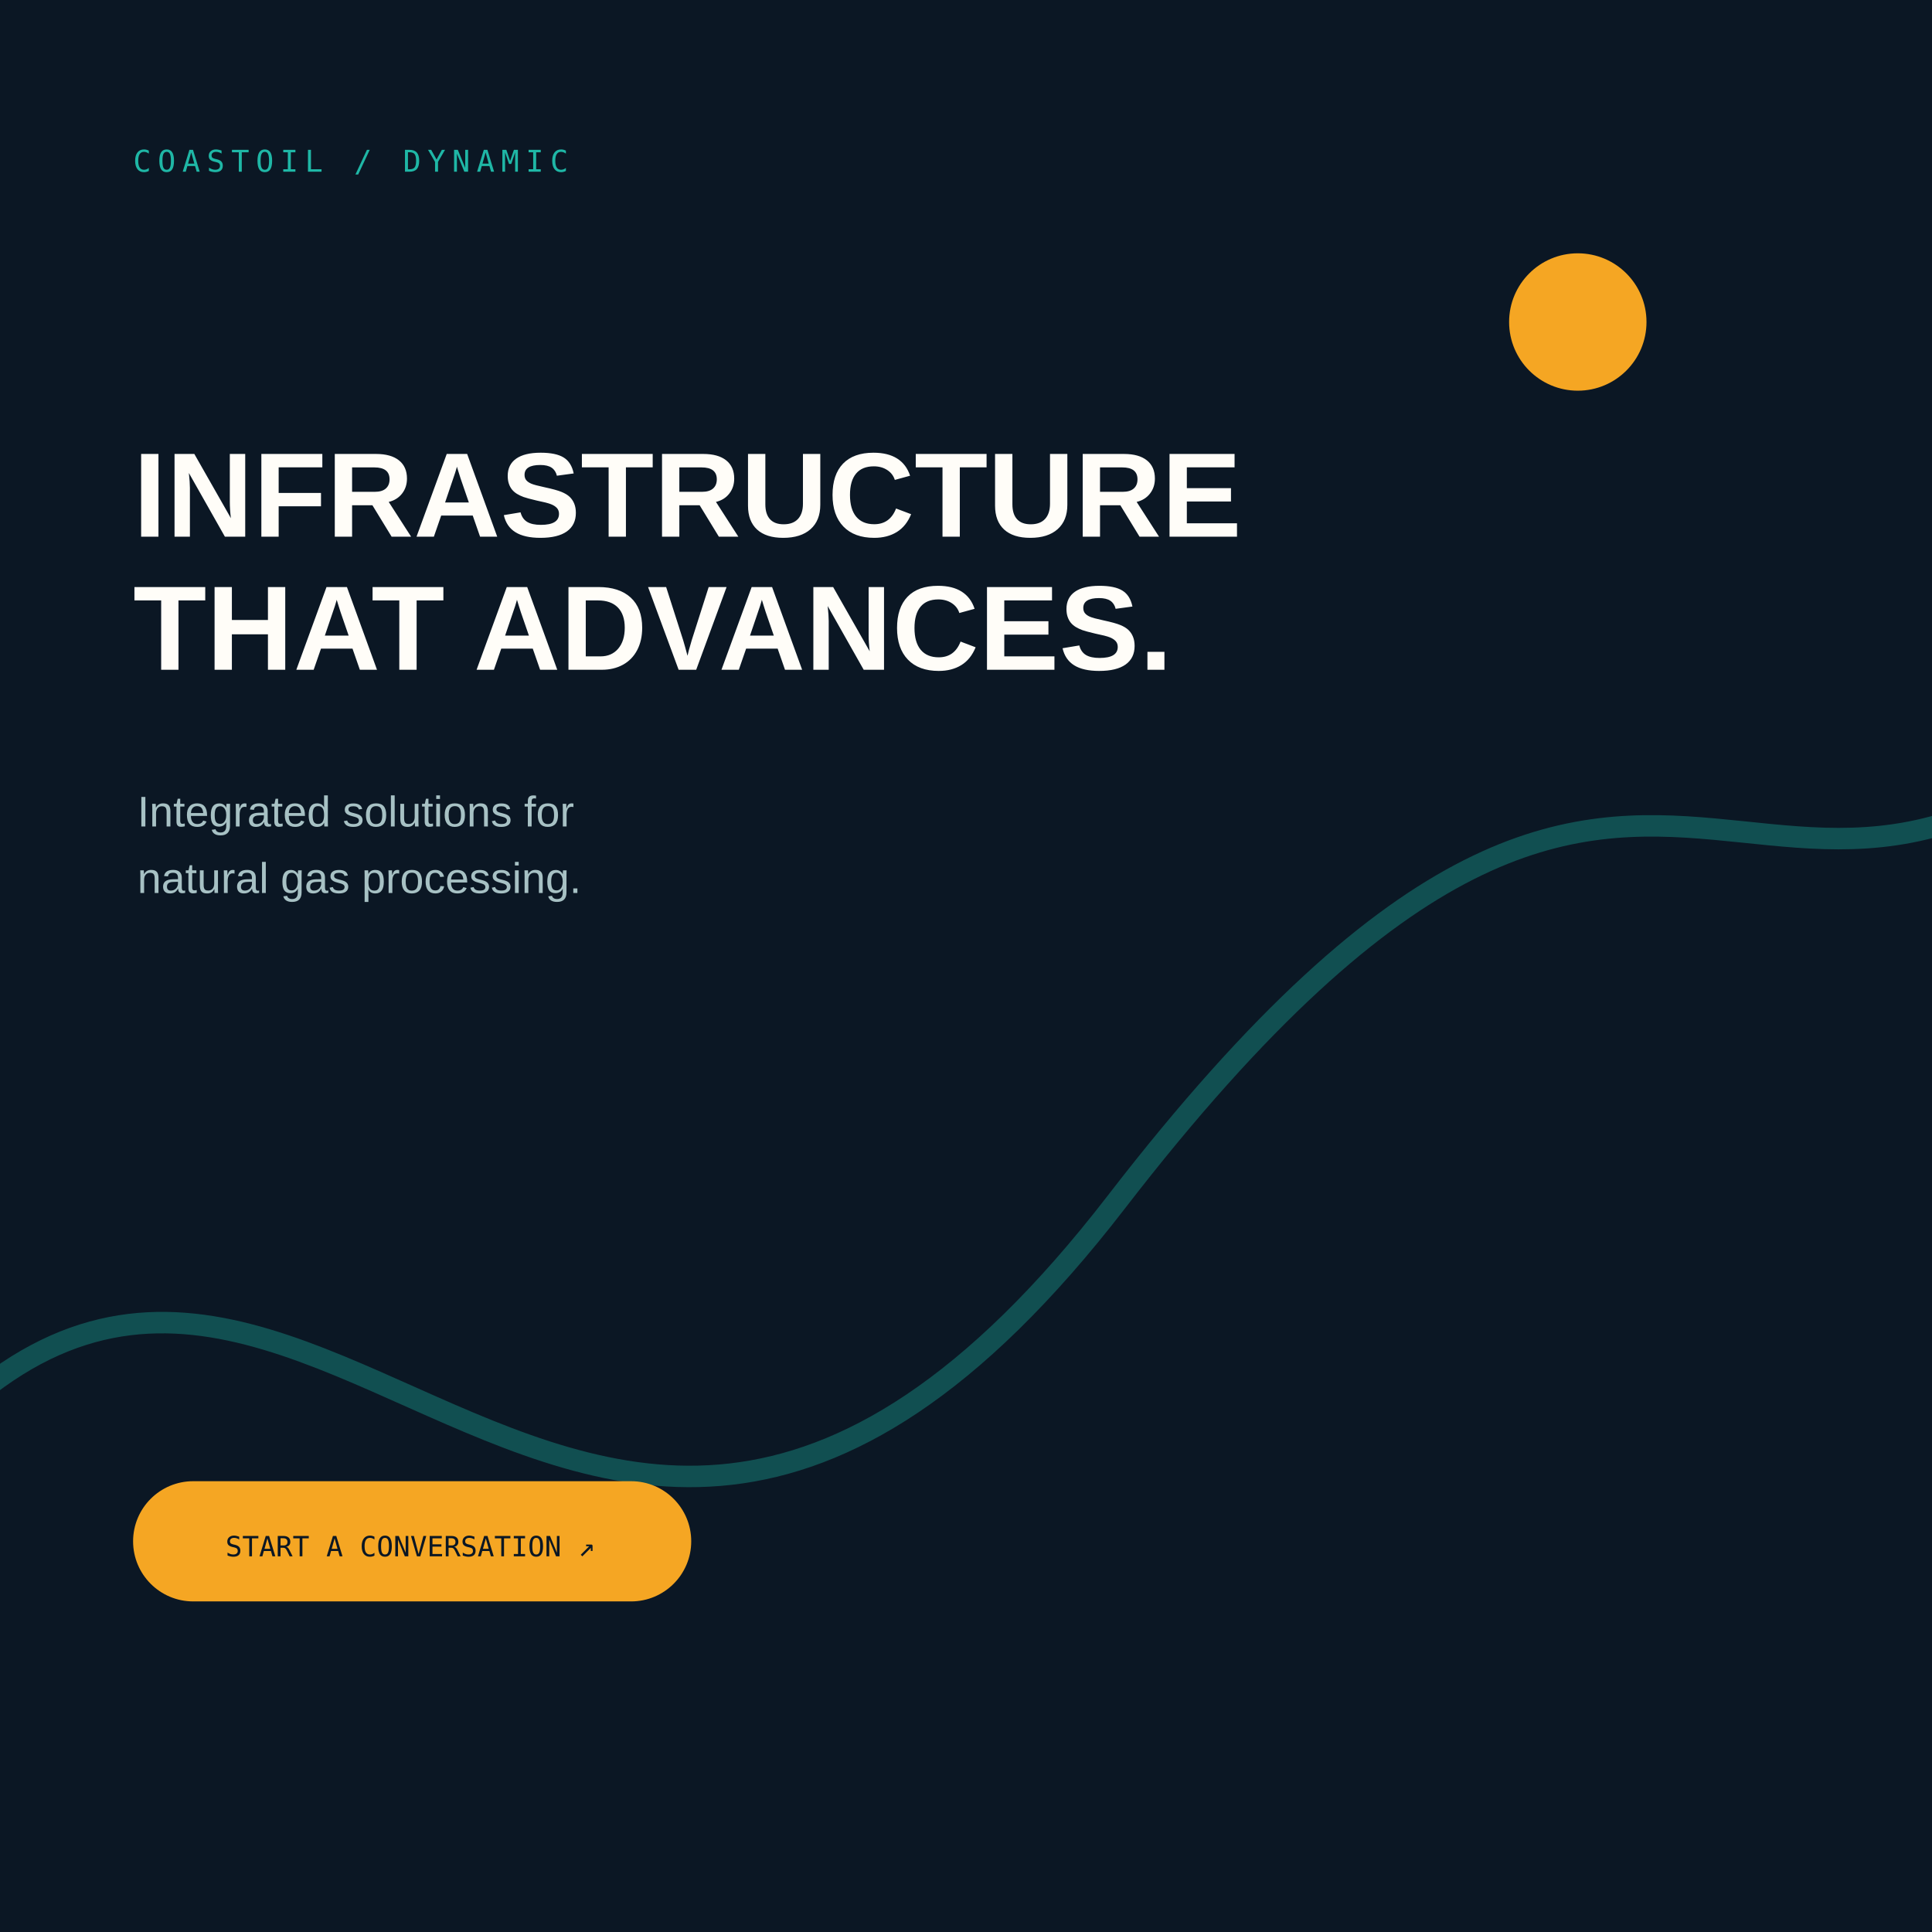
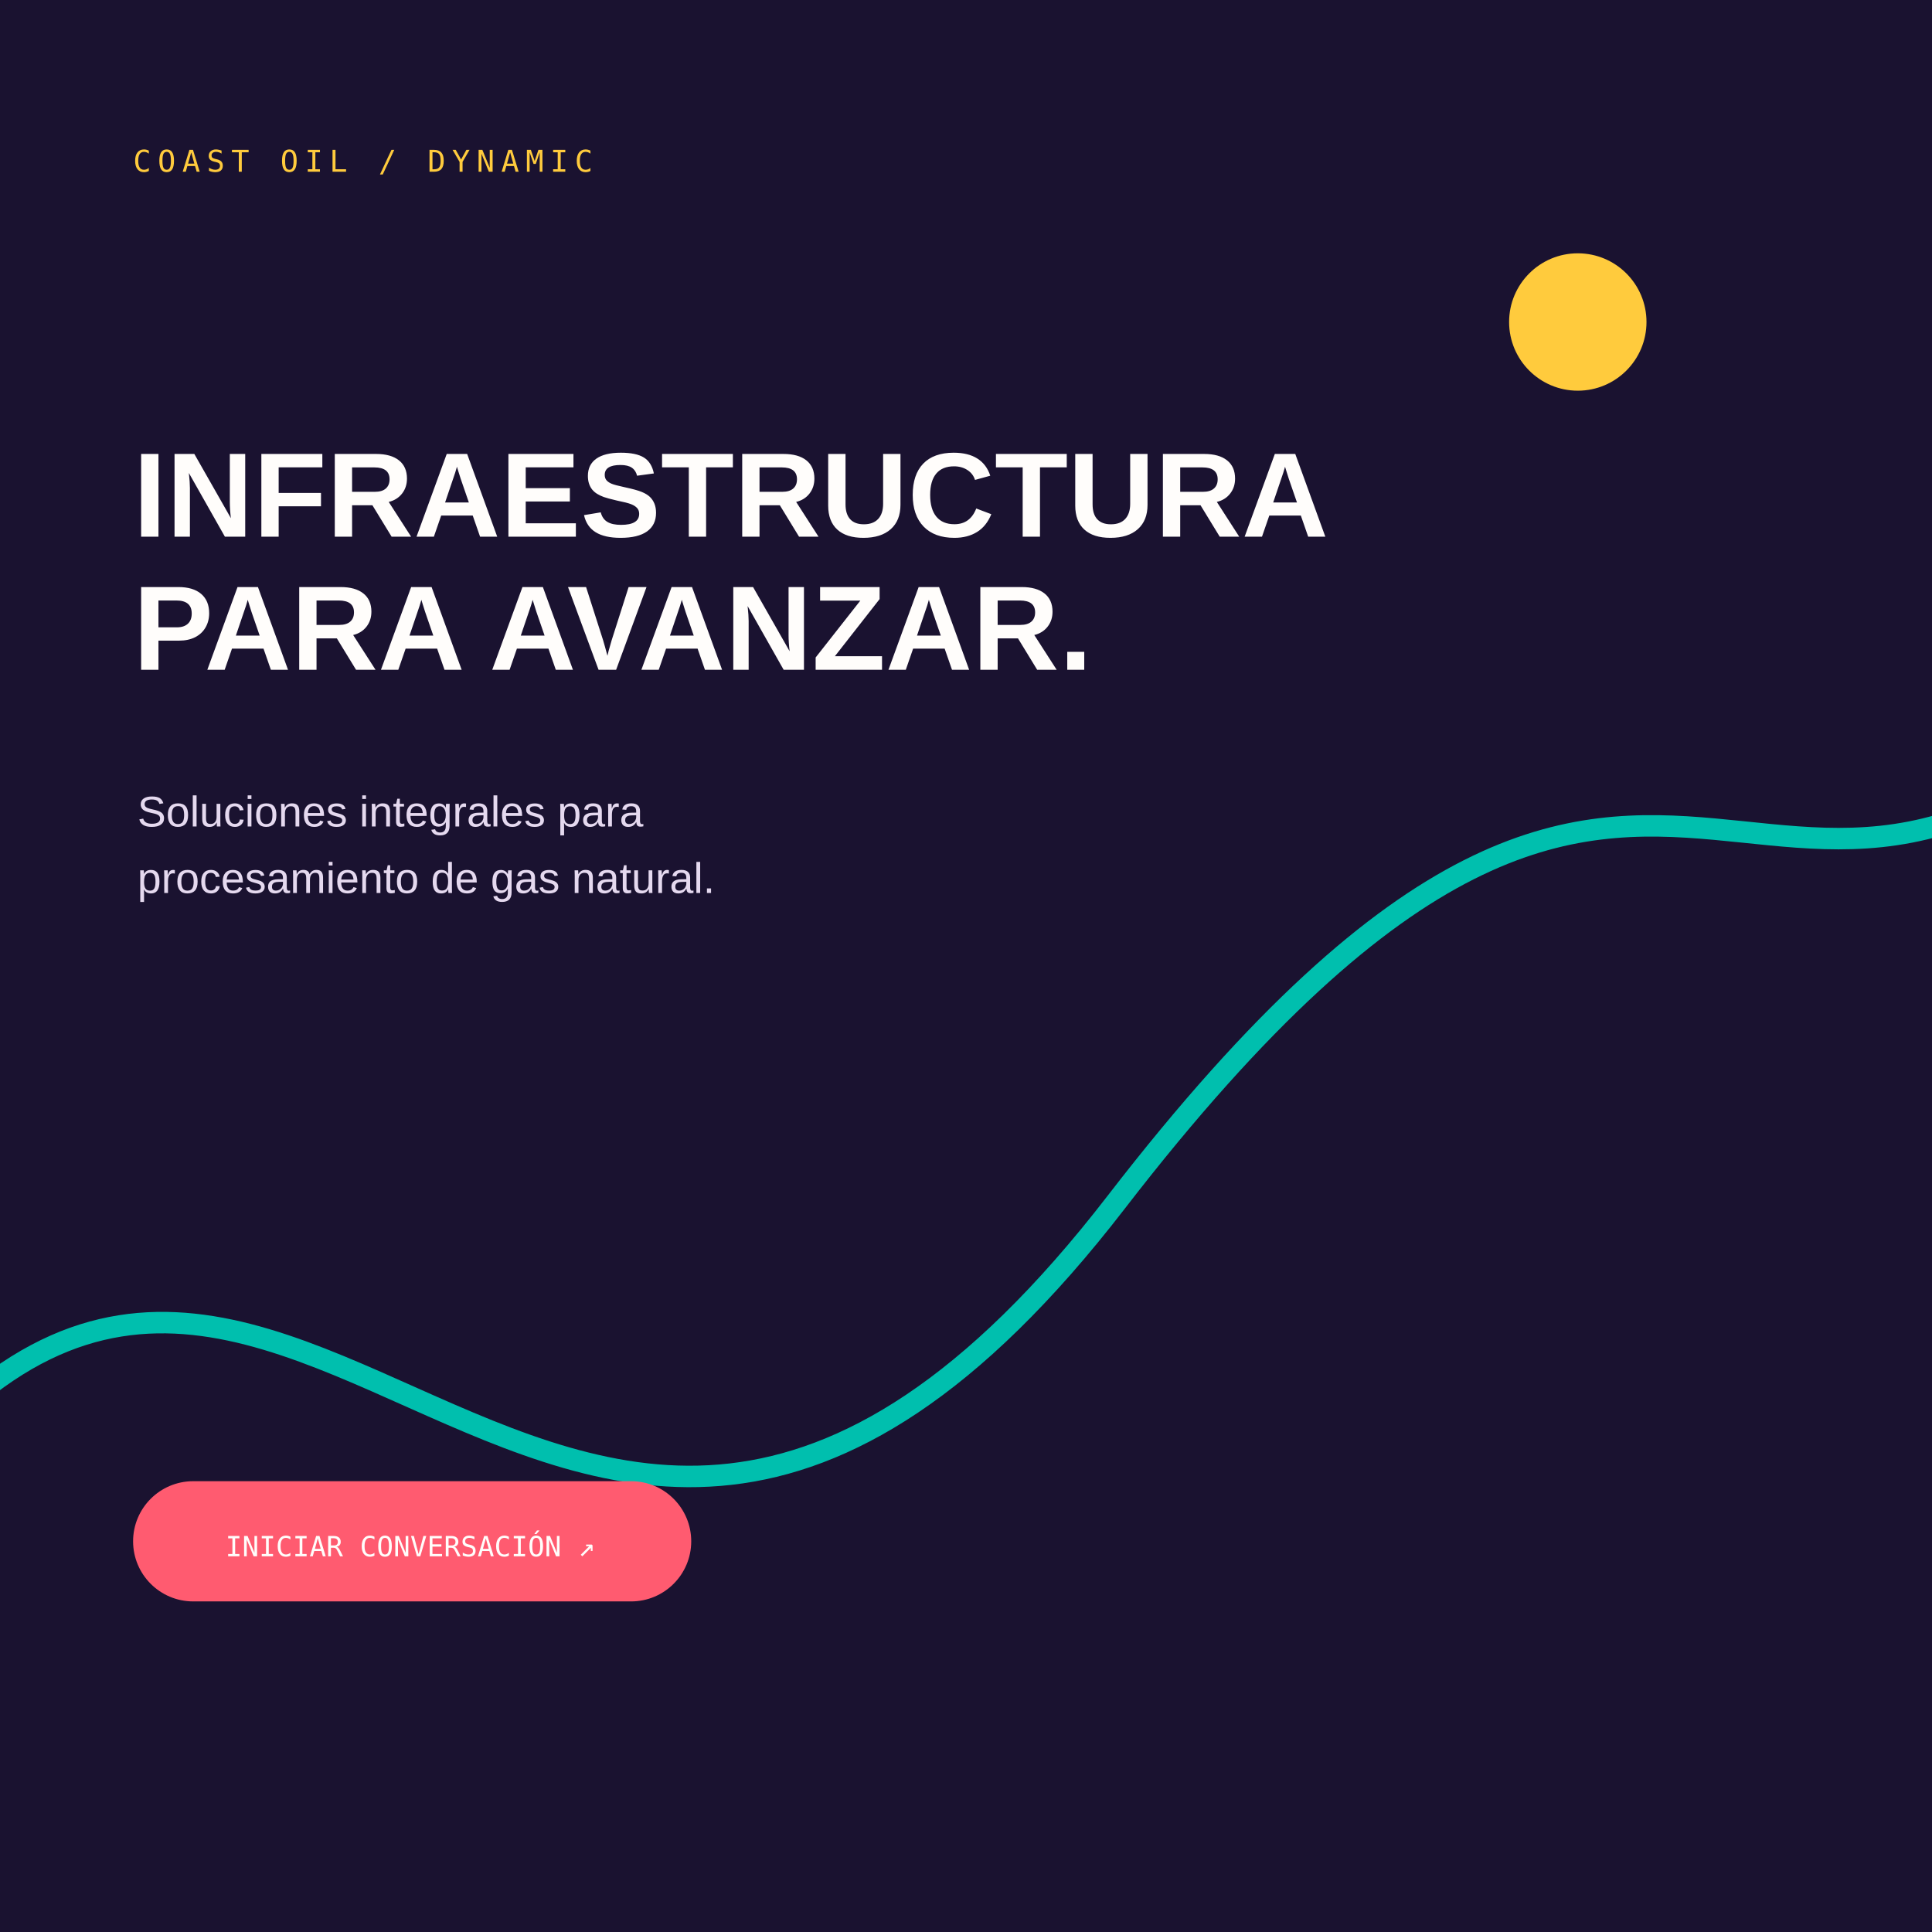
<svg xmlns="http://www.w3.org/2000/svg" viewBox="0 0 900 900" role="img" aria-labelledby="title desc">
-   <rect width="900" height="900" fill="#0b1724" />
-   <path d="M-90 750c210-360 340 160 610-190s300-20 520-280" fill="none" stroke="#1fb7a6" stroke-opacity=".35" stroke-width="10" />
+   <rect width="900" height="900" fill="#1a1230" />
+   <path d="M-90 750c210-360 340 160 610-190s300-20 520-280" fill="none" stroke="#00bfae" stroke-width="10" />
  <g font-family="Arial,sans-serif">
-     <text x="62" y="80" fill="#1fb7a6" font-family="monospace" font-size="14" letter-spacing="3">COASTOIL / DYNAMIC</text>
-     <text x="62" y="250" fill="#fffdf8" font-size="56" font-weight="700">INFRASTRUCTURE</text>
-     <text x="62" y="312" fill="#fffdf8" font-size="56" font-weight="700">THAT ADVANCES.</text>
-     <text x="64" y="385" fill="#a7c1c4" font-size="20">Integrated solutions for</text>
-     <text x="64" y="416" fill="#a7c1c4" font-size="20">natural gas processing.</text>
-     <rect x="62" y="690" width="260" height="56" rx="28" fill="#f5a623" />
-     <text x="105" y="725" fill="#0b1724" font-family="monospace" font-size="13">START A CONVERSATION ↗</text>
-     <circle cx="735" cy="150" r="32" fill="#f5a623" />
+     <text x="62" y="80" fill="#ffcb3d" font-family="monospace" font-size="14" letter-spacing="3">COAST OIL / DYNAMIC</text>
+     <text x="62" y="250" fill="#fffdfb" font-size="56" font-weight="700">INFRAESTRUCTURA</text>
+     <text x="62" y="312" fill="#fffdfb" font-size="56" font-weight="700">PARA AVANZAR.</text>
+     <text x="64" y="385" fill="#e5d9ef" font-size="20">Soluciones integrales para</text>
+     <text x="64" y="416" fill="#e5d9ef" font-size="20">procesamiento de gas natural.</text>
+     <rect x="62" y="690" width="260" height="56" rx="28" fill="#ff5b70" />
+     <text x="105" y="725" fill="#fffdfb" font-family="monospace" font-size="13">INICIAR CONVERSACIÓN ↗</text>
+     <circle cx="735" cy="150" r="32" fill="#ffcb3d" />
  </g>
</svg>
